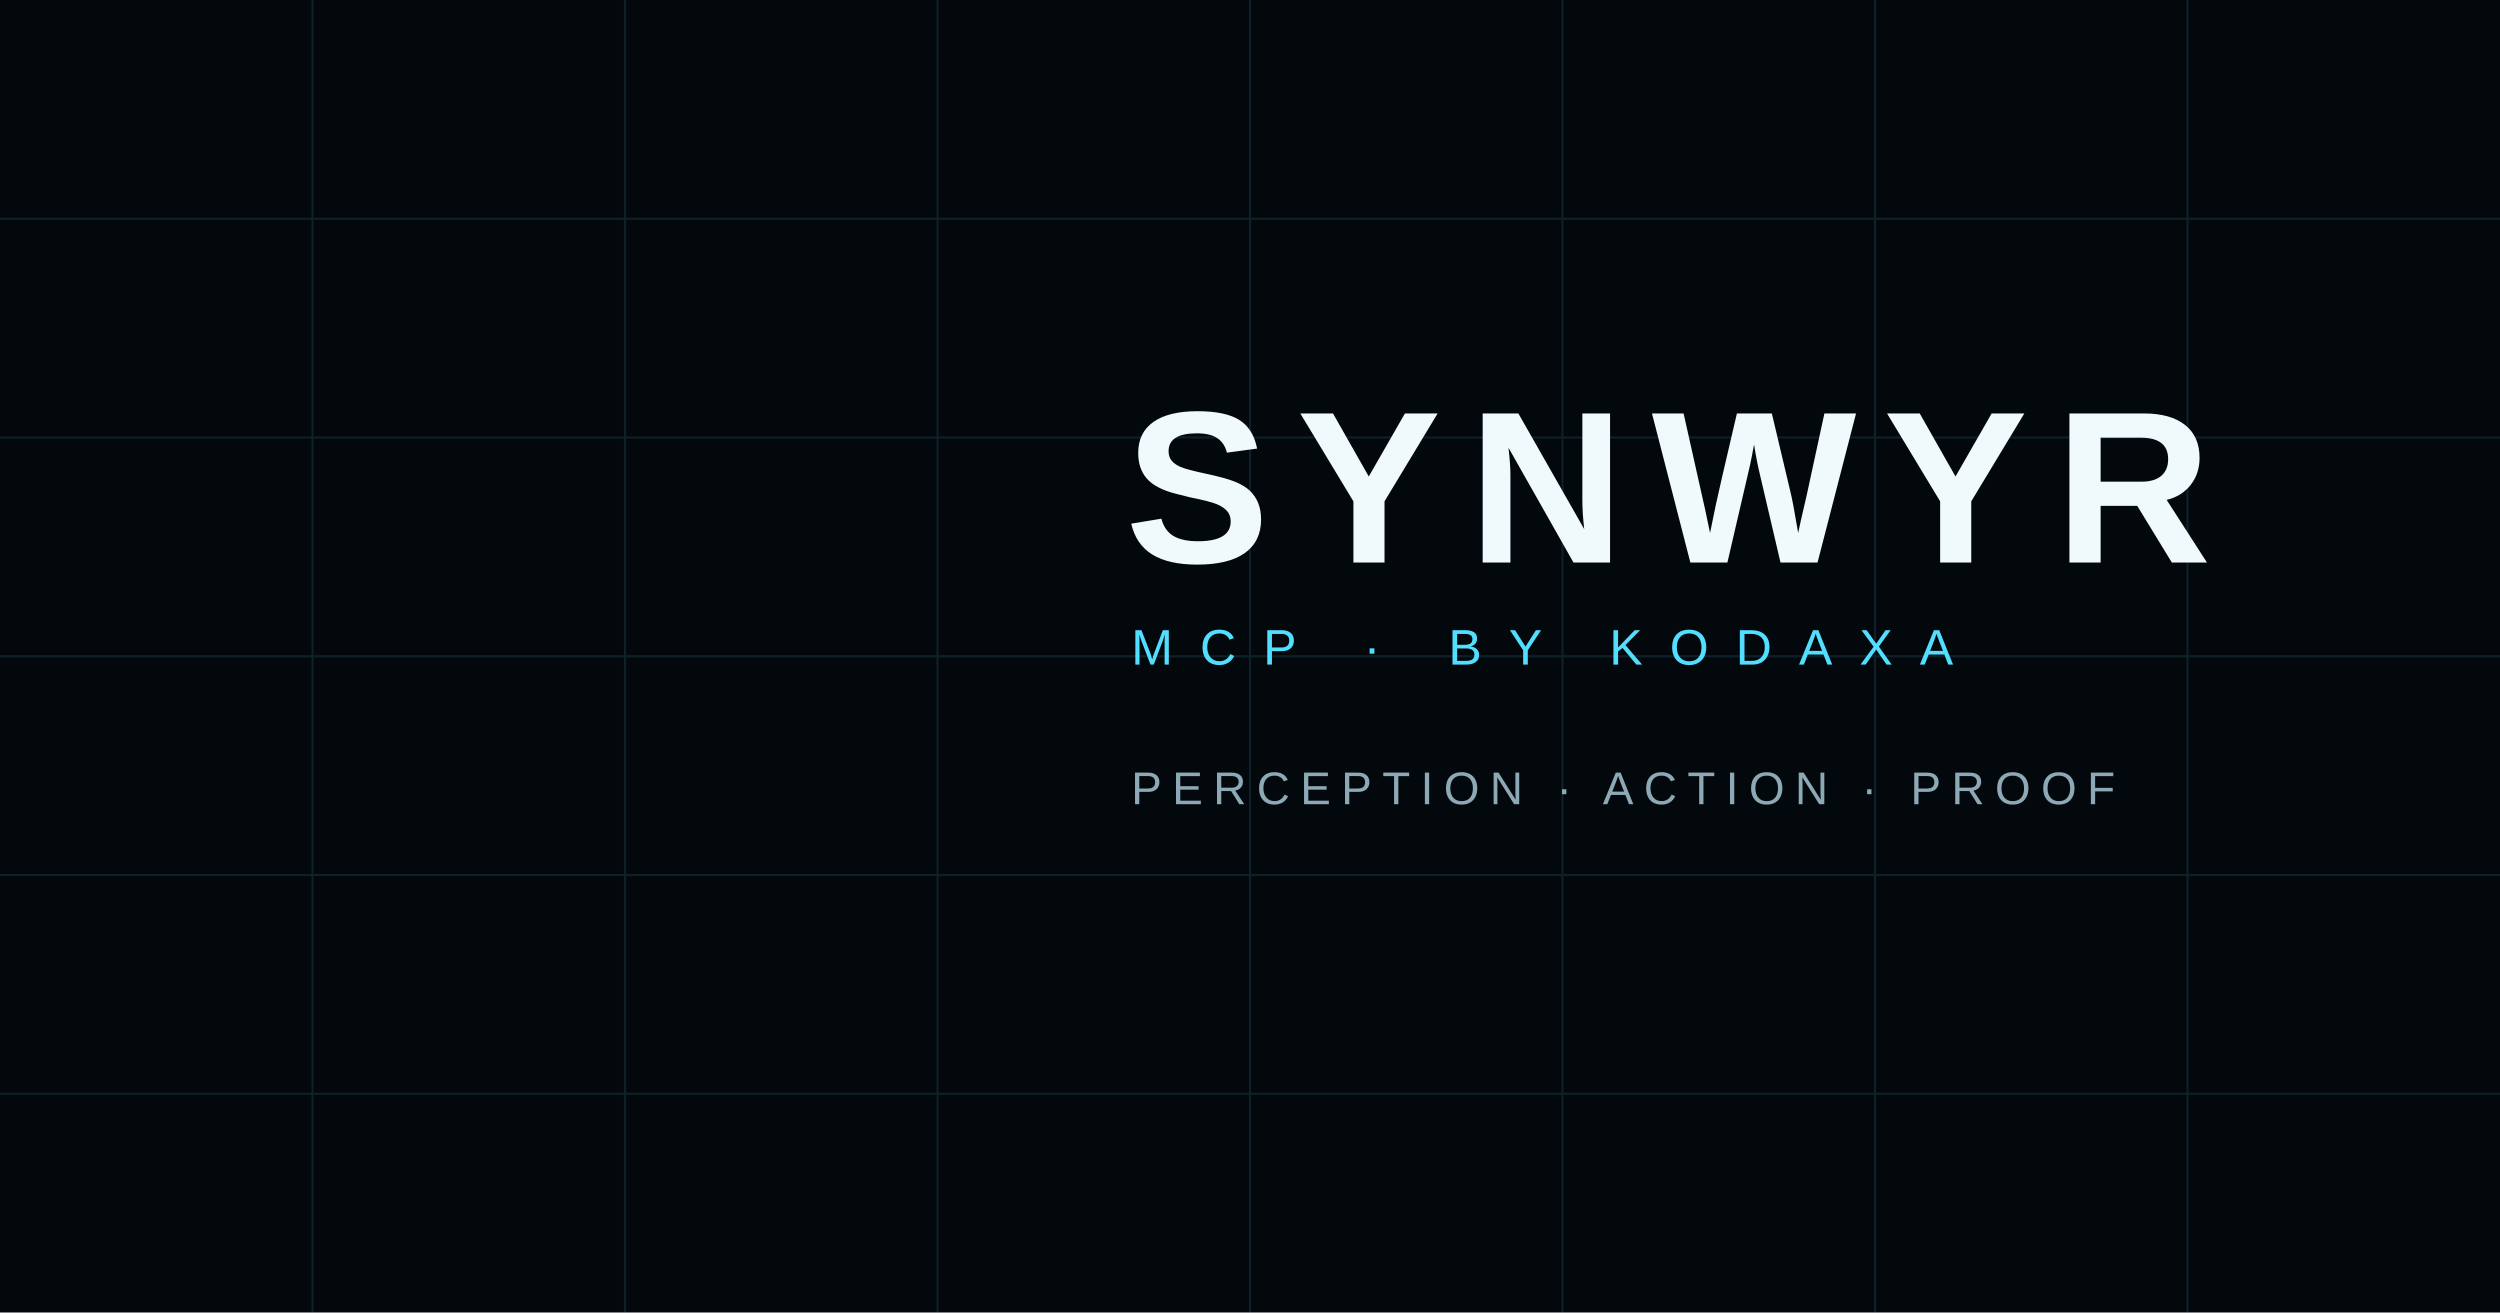
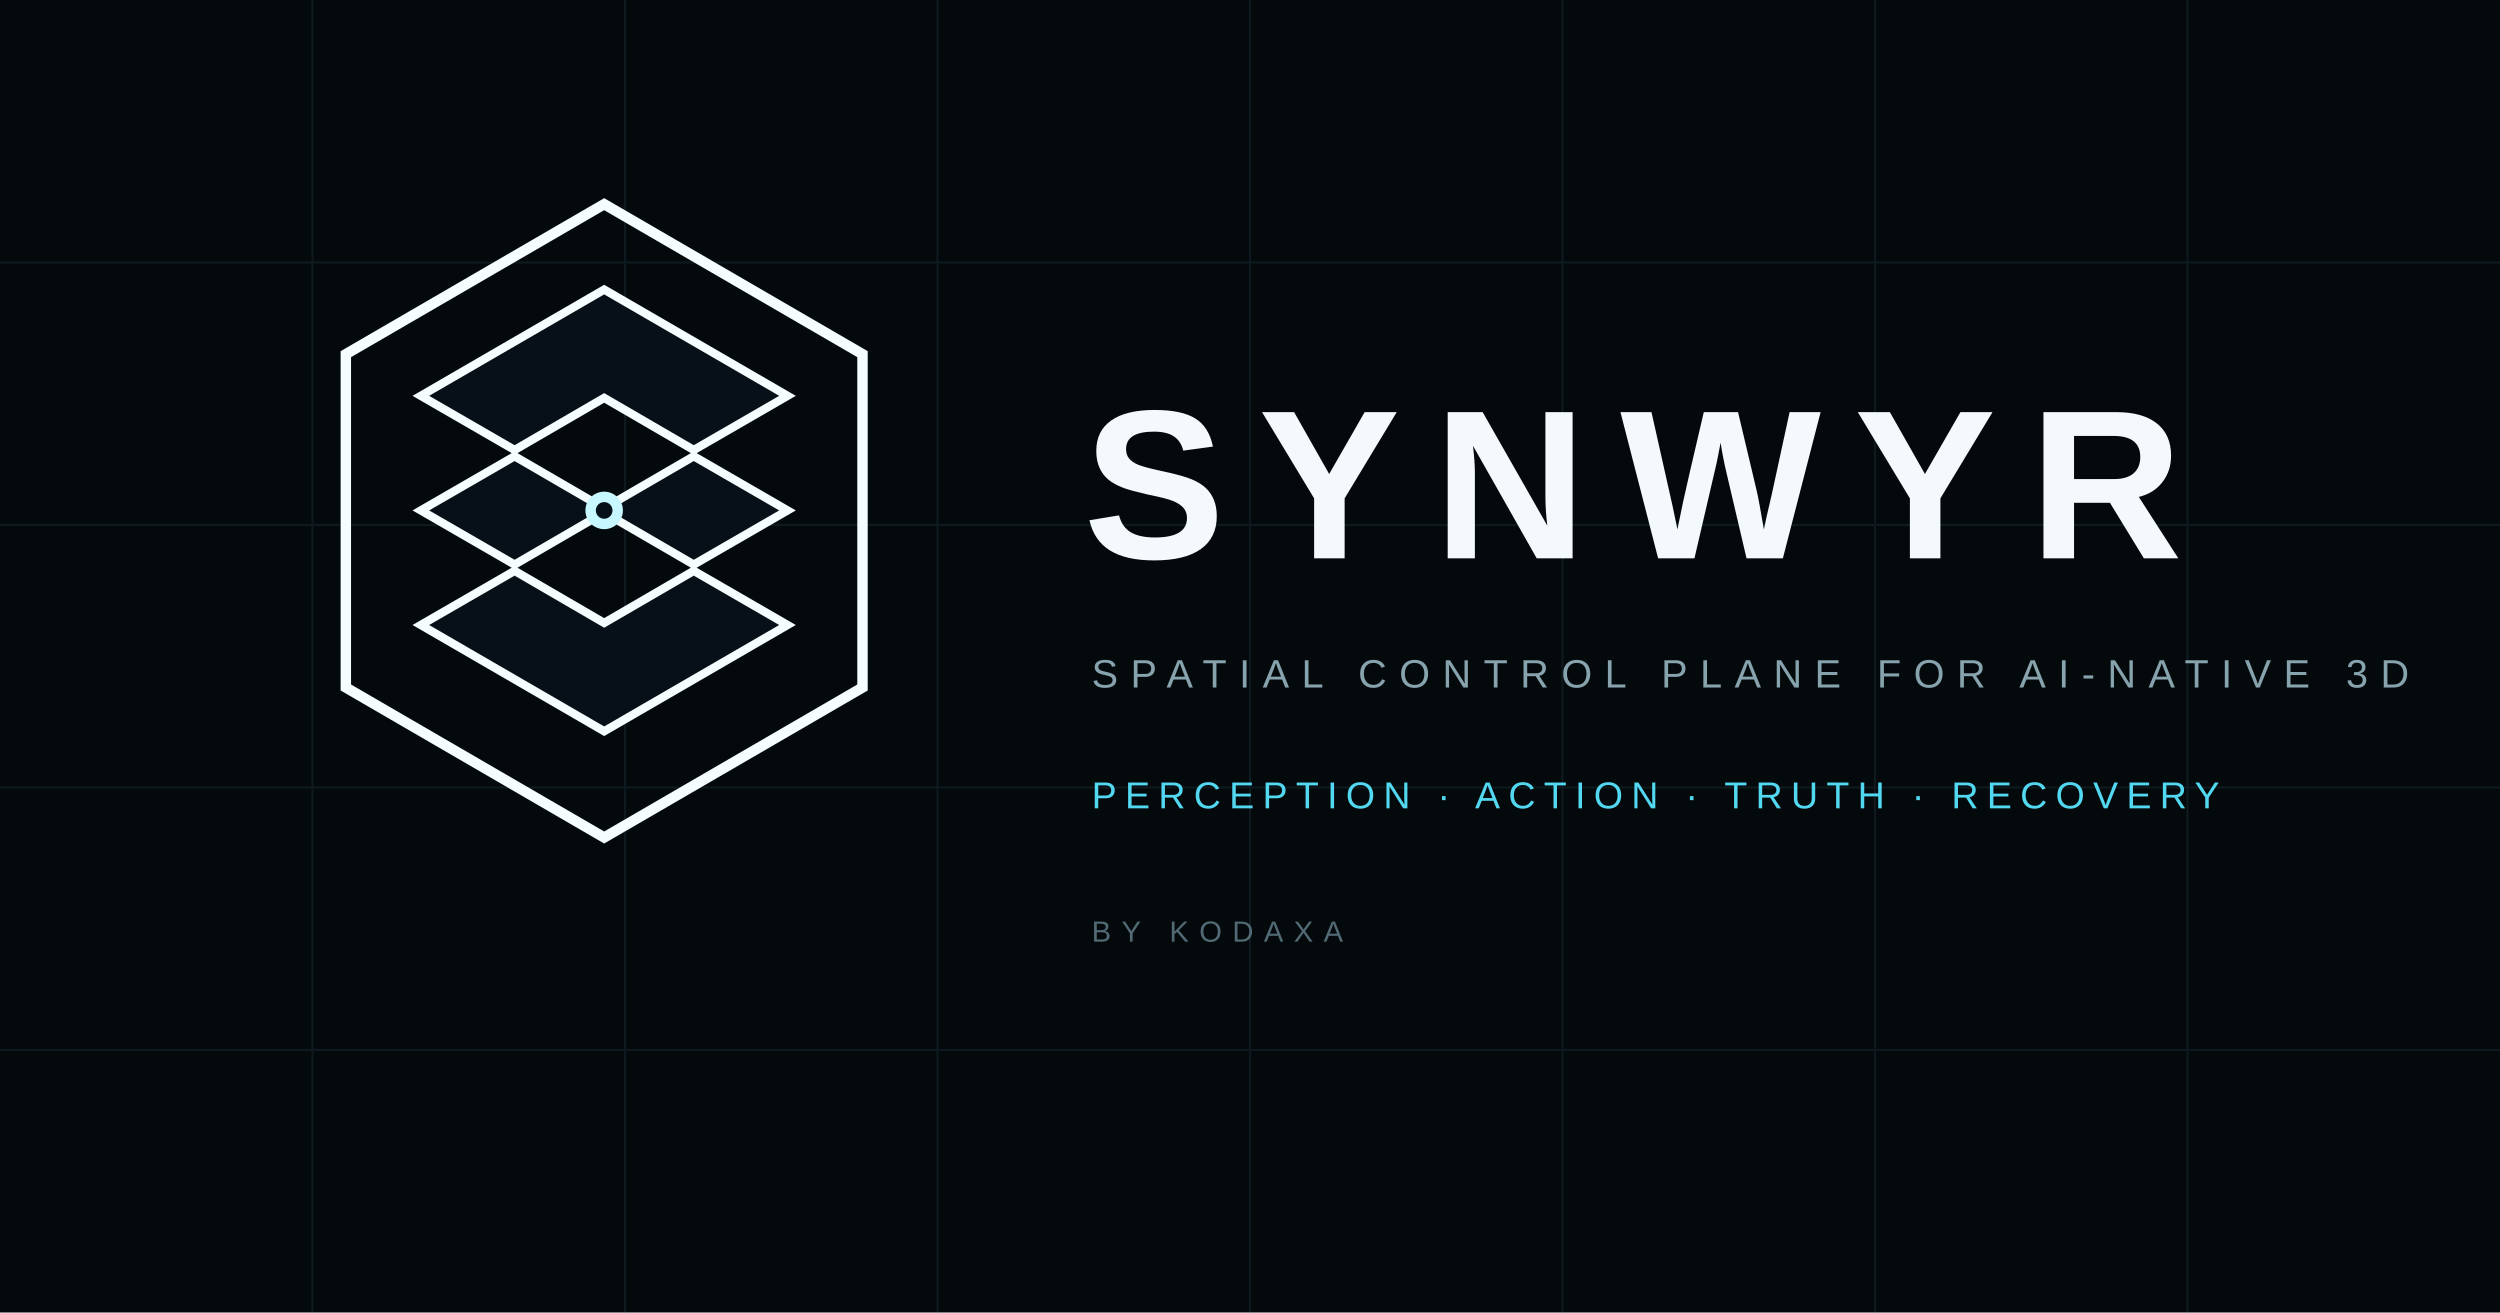
<svg xmlns="http://www.w3.org/2000/svg" width="1200" height="630" viewBox="0 0 1200 630" fill="none">
  <defs>
-     <radialGradient id="bg" cx="0" cy="0" r="1" gradientTransform="translate(355 245) rotate(26) scale(760 680)">
-       <stop stop-color="#082034" />
-       <stop offset=".46" stop-color="#03090F" />
-       <stop offset="1" stop-color="#020407" />
+     <radialGradient id="bg" cx="0" cy="0" r="1" gradientTransform="translate(340 250) rotate(24) scale(760 620)">
+       <stop stop-color="#0B2130" />
+       <stop offset=".44" stop-color="#050A0E" />
+       <stop offset="1" stop-color="#020405" />
    </radialGradient>
-     <linearGradient id="line" x1="171" y1="129" x2="463" y2="452" gradientUnits="userSpaceOnUse">
-       <stop stop-color="#F0FDFF" />
-       <stop offset=".34" stop-color="#69E3FF" />
-       <stop offset="1" stop-color="#1379FF" />
+     <linearGradient id="m" x1="120" y1="100" x2="430" y2="500">
+       <stop stop-color="#F6FDFF" />
+       <stop offset=".45" stop-color="#84E9F8" />
+       <stop offset="1" stop-color="#1C82E8" />
    </linearGradient>
-     <radialGradient id="orb" cx="0" cy="0" r="1" gradientTransform="translate(294 254) rotate(48) scale(83)">
-       <stop stop-color="white" />
-       <stop offset=".18" stop-color="#91F3FF" />
-       <stop offset=".5" stop-color="#20B6FF" />
-       <stop offset="1" stop-color="#0A2D6F" />
-     </radialGradient>
-     <filter id="g" x="100" y="50" width="480" height="520">
-       <feGaussianBlur stdDeviation="4" result="b" />
-       <feMerge>
-         <feMergeNode in="b" />
-         <feMergeNode in="SourceGraphic" />
-       </feMerge>
-     </filter>
  </defs>
  <rect width="1200" height="630" fill="url(#bg)" />
-   <g opacity=".12" stroke="#5DDCFF">
-     <path d="M0 105H1200M0 210H1200M0 315H1200M0 420H1200M0 525H1200" />
+   <g opacity=".08" stroke="#7AE8FA">
+     <path d="M0 126H1200M0 252H1200M0 378H1200M0 504H1200" />
    <path d="M150 0V630M300 0V630M450 0V630M600 0V630M750 0V630M900 0V630M1050 0V630" />
  </g>
-   <g transform="translate(160 120) scale(.9)" filter="url(#g)">
-     <path d="M170 0L306 78V234L170 312L34 234V78L170 0Z" stroke="url(#line)" stroke-width="4" />
-     <path d="M170 78C136 78 104 94 76 128C104 168 134 184 170 184C206 184 236 168 264 128C236 94 204 78 170 78Z" fill="#06101A" stroke="url(#line)" stroke-width="5" />
-     <circle cx="170" cy="128" r="38" fill="url(#orb)" stroke="#CFF7FF" stroke-width="4" />
-     <g fill="#ECFCFF">
-       <circle cx="170" cy="0" r="8" />
-       <circle cx="306" cy="78" r="8" />
-       <circle cx="306" cy="234" r="8" />
-       <circle cx="170" cy="312" r="8" />
-       <circle cx="34" cy="234" r="8" />
-       <circle cx="34" cy="78" r="8" />
-     </g>
+   <g transform="translate(140 98)">
+     <path d="M150 0 274 72v160L150 304 26 232V72L150 0Z" stroke="url(#m)" stroke-width="5" />
+     <path d="m62 92 88-51 88 51-45 26-43-25-43 25-45-26Zm0 55 45-26 43 25 43-25 45 26-45 26-43-25-43 25-45-26Zm0 55 45-26 43 25 43-25 45 26-88 51-88-51Z" fill="#071019" stroke="url(#m)" stroke-width="4" />
+     <circle cx="150" cy="147" r="9" fill="#C7F8FF" />
+     <circle cx="150" cy="147" r="4" fill="#061019" />
  </g>
-   <text x="540" y="270" fill="#F0F9FC" font-size="104" font-family="Arial, Helvetica, sans-serif" font-weight="700" letter-spacing="13">SYNWYR</text>
-   <text x="543" y="319" fill="#52DFFF" font-size="24" font-family="Arial, Helvetica, sans-serif" letter-spacing="13">MCP · BY KODAXA</text>
-   <text x="543" y="386" fill="#8CA9B5" font-size="22" font-family="Arial, Helvetica, sans-serif" letter-spacing="5">PERCEPTION · ACTION · PROOF</text>
+   <text x="520" y="268" fill="#F4FAFC" font-family="Arial, Helvetica, sans-serif" font-size="102" font-weight="700" letter-spacing="16">SYNWYR</text>
+   <text x="524" y="330" fill="#87A3AD" font-family="Arial, Helvetica, sans-serif" font-size="19" letter-spacing="6">SPATIAL CONTROL PLANE FOR AI-NATIVE 3D</text>
+   <text x="524" y="388" fill="#53D8F1" font-family="Arial, Helvetica, sans-serif" font-size="18" letter-spacing="4">PERCEPTION  ·  ACTION  ·  TRUTH  ·  RECOVERY</text>
+   <text x="524" y="452" fill="#516A74" font-family="Arial, Helvetica, sans-serif" font-size="14" letter-spacing="5">BY KODAXA</text>
</svg>
